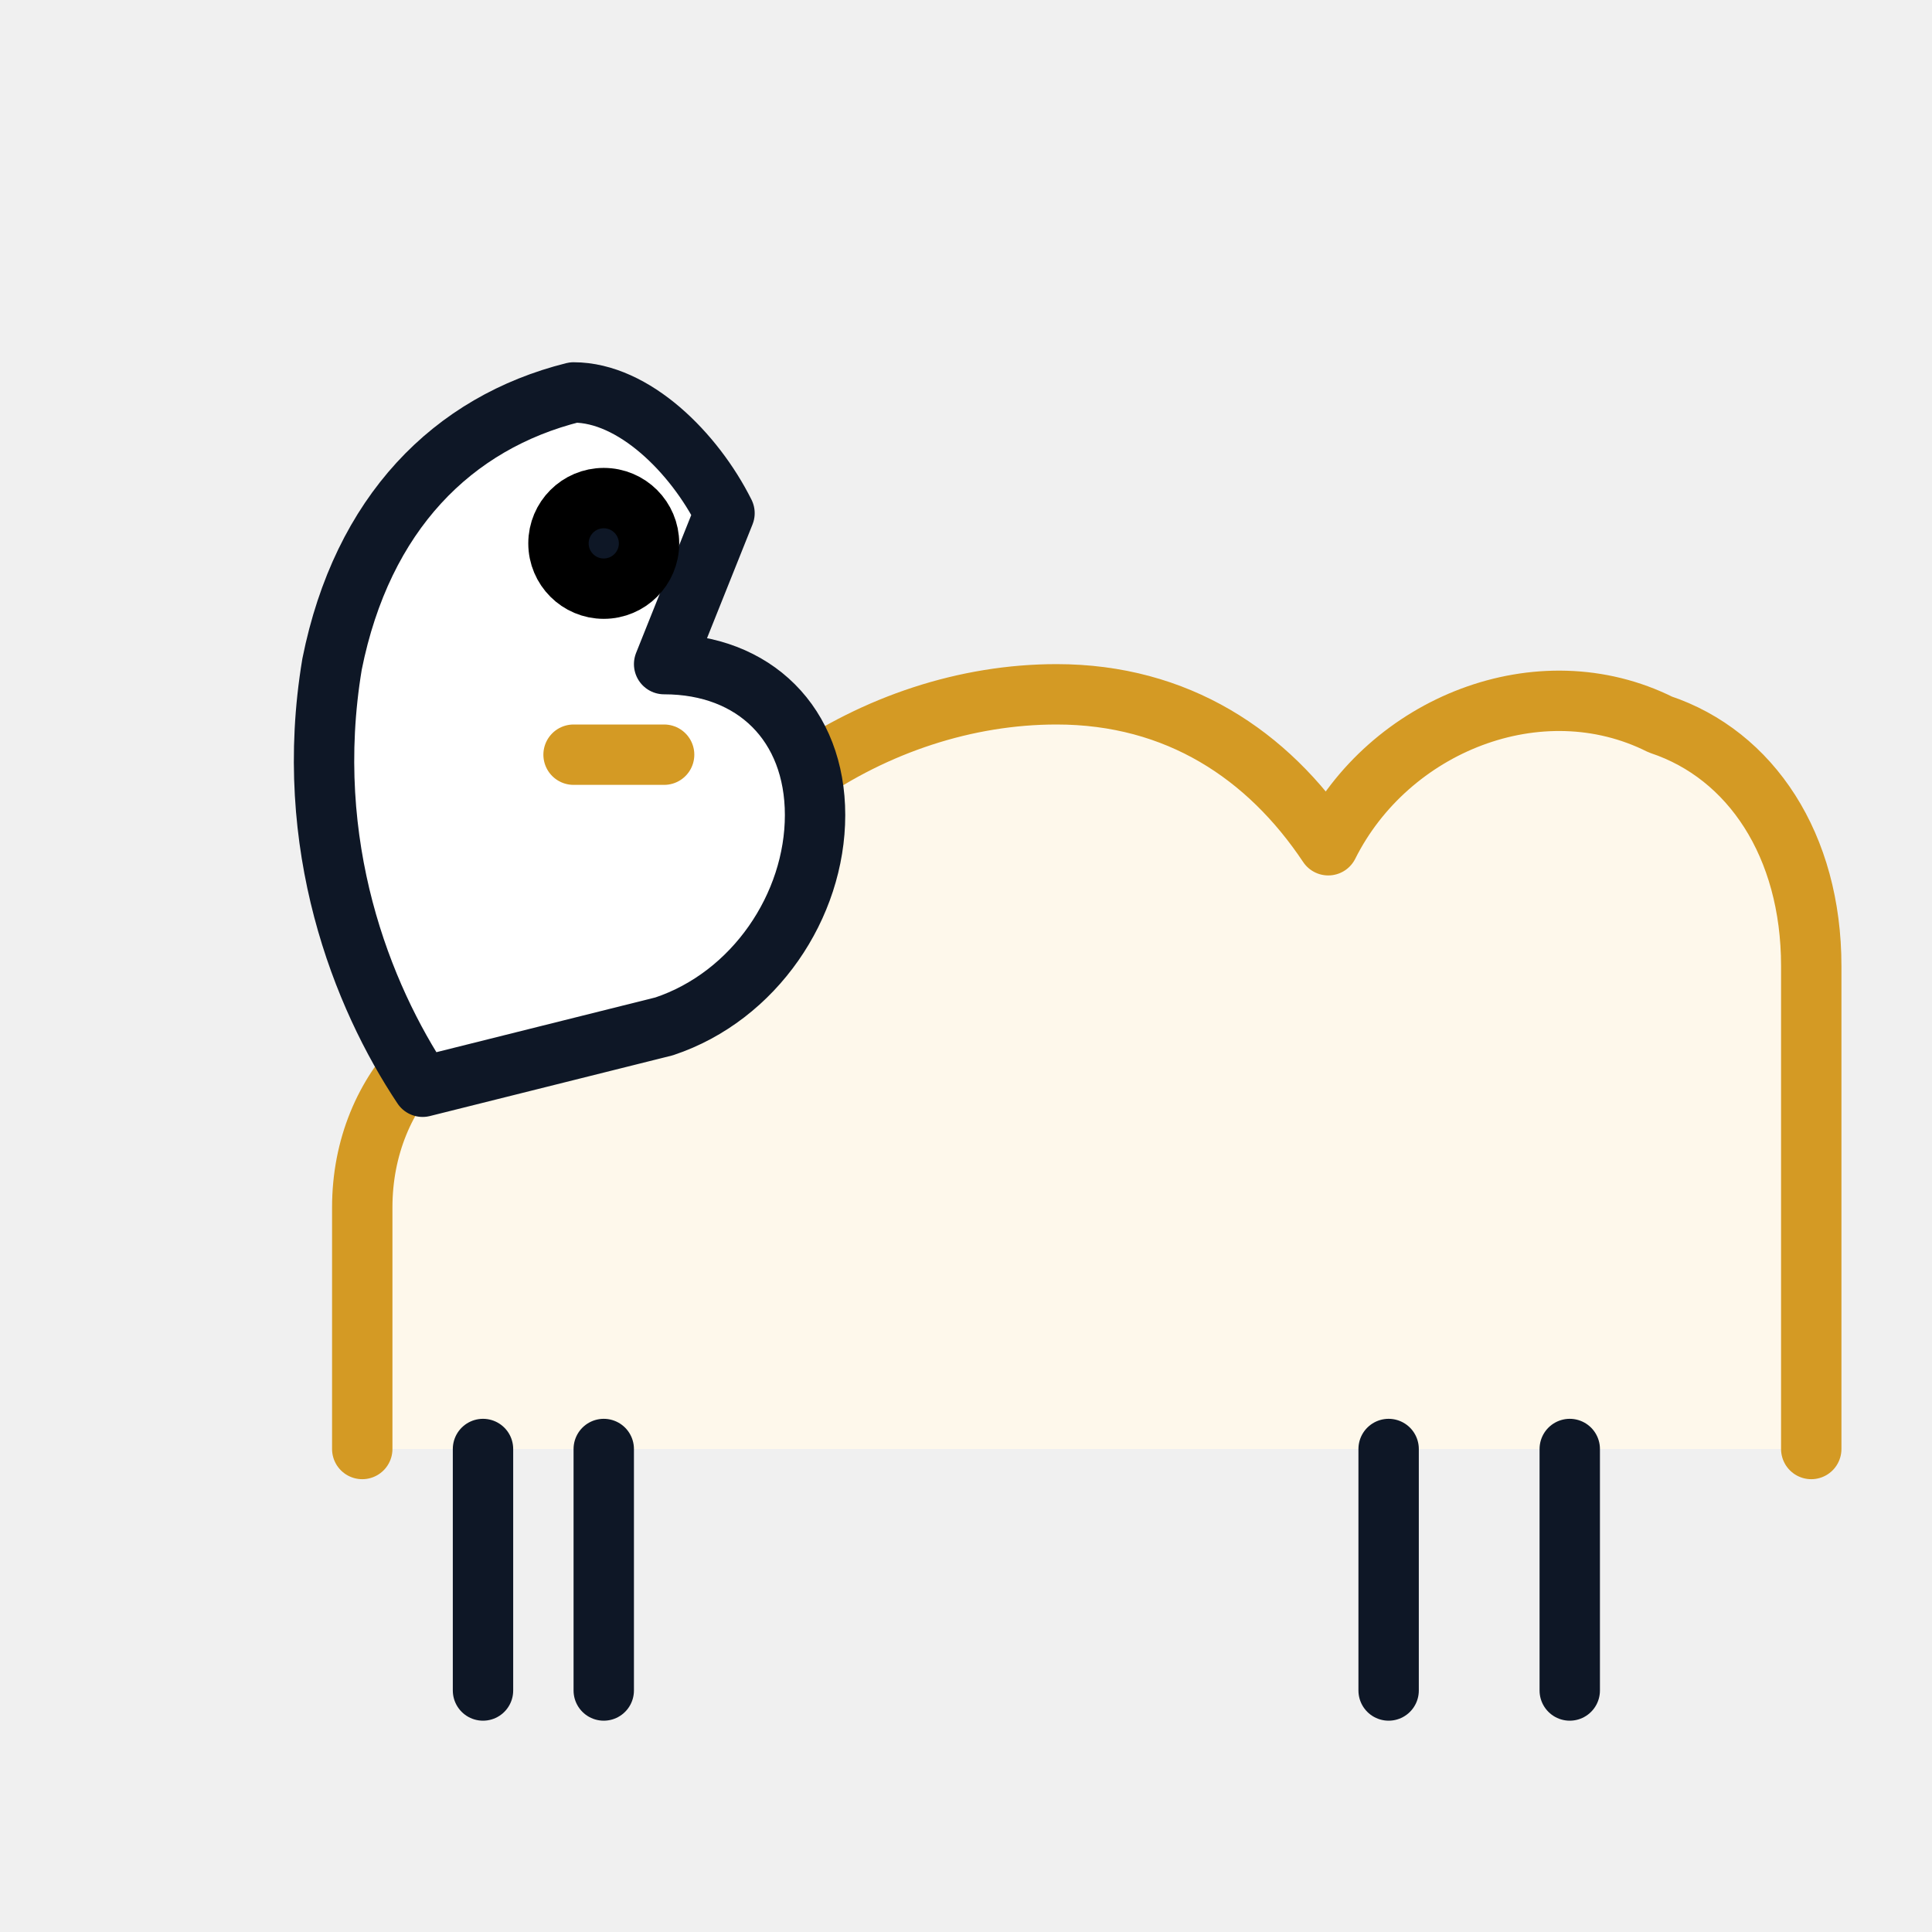
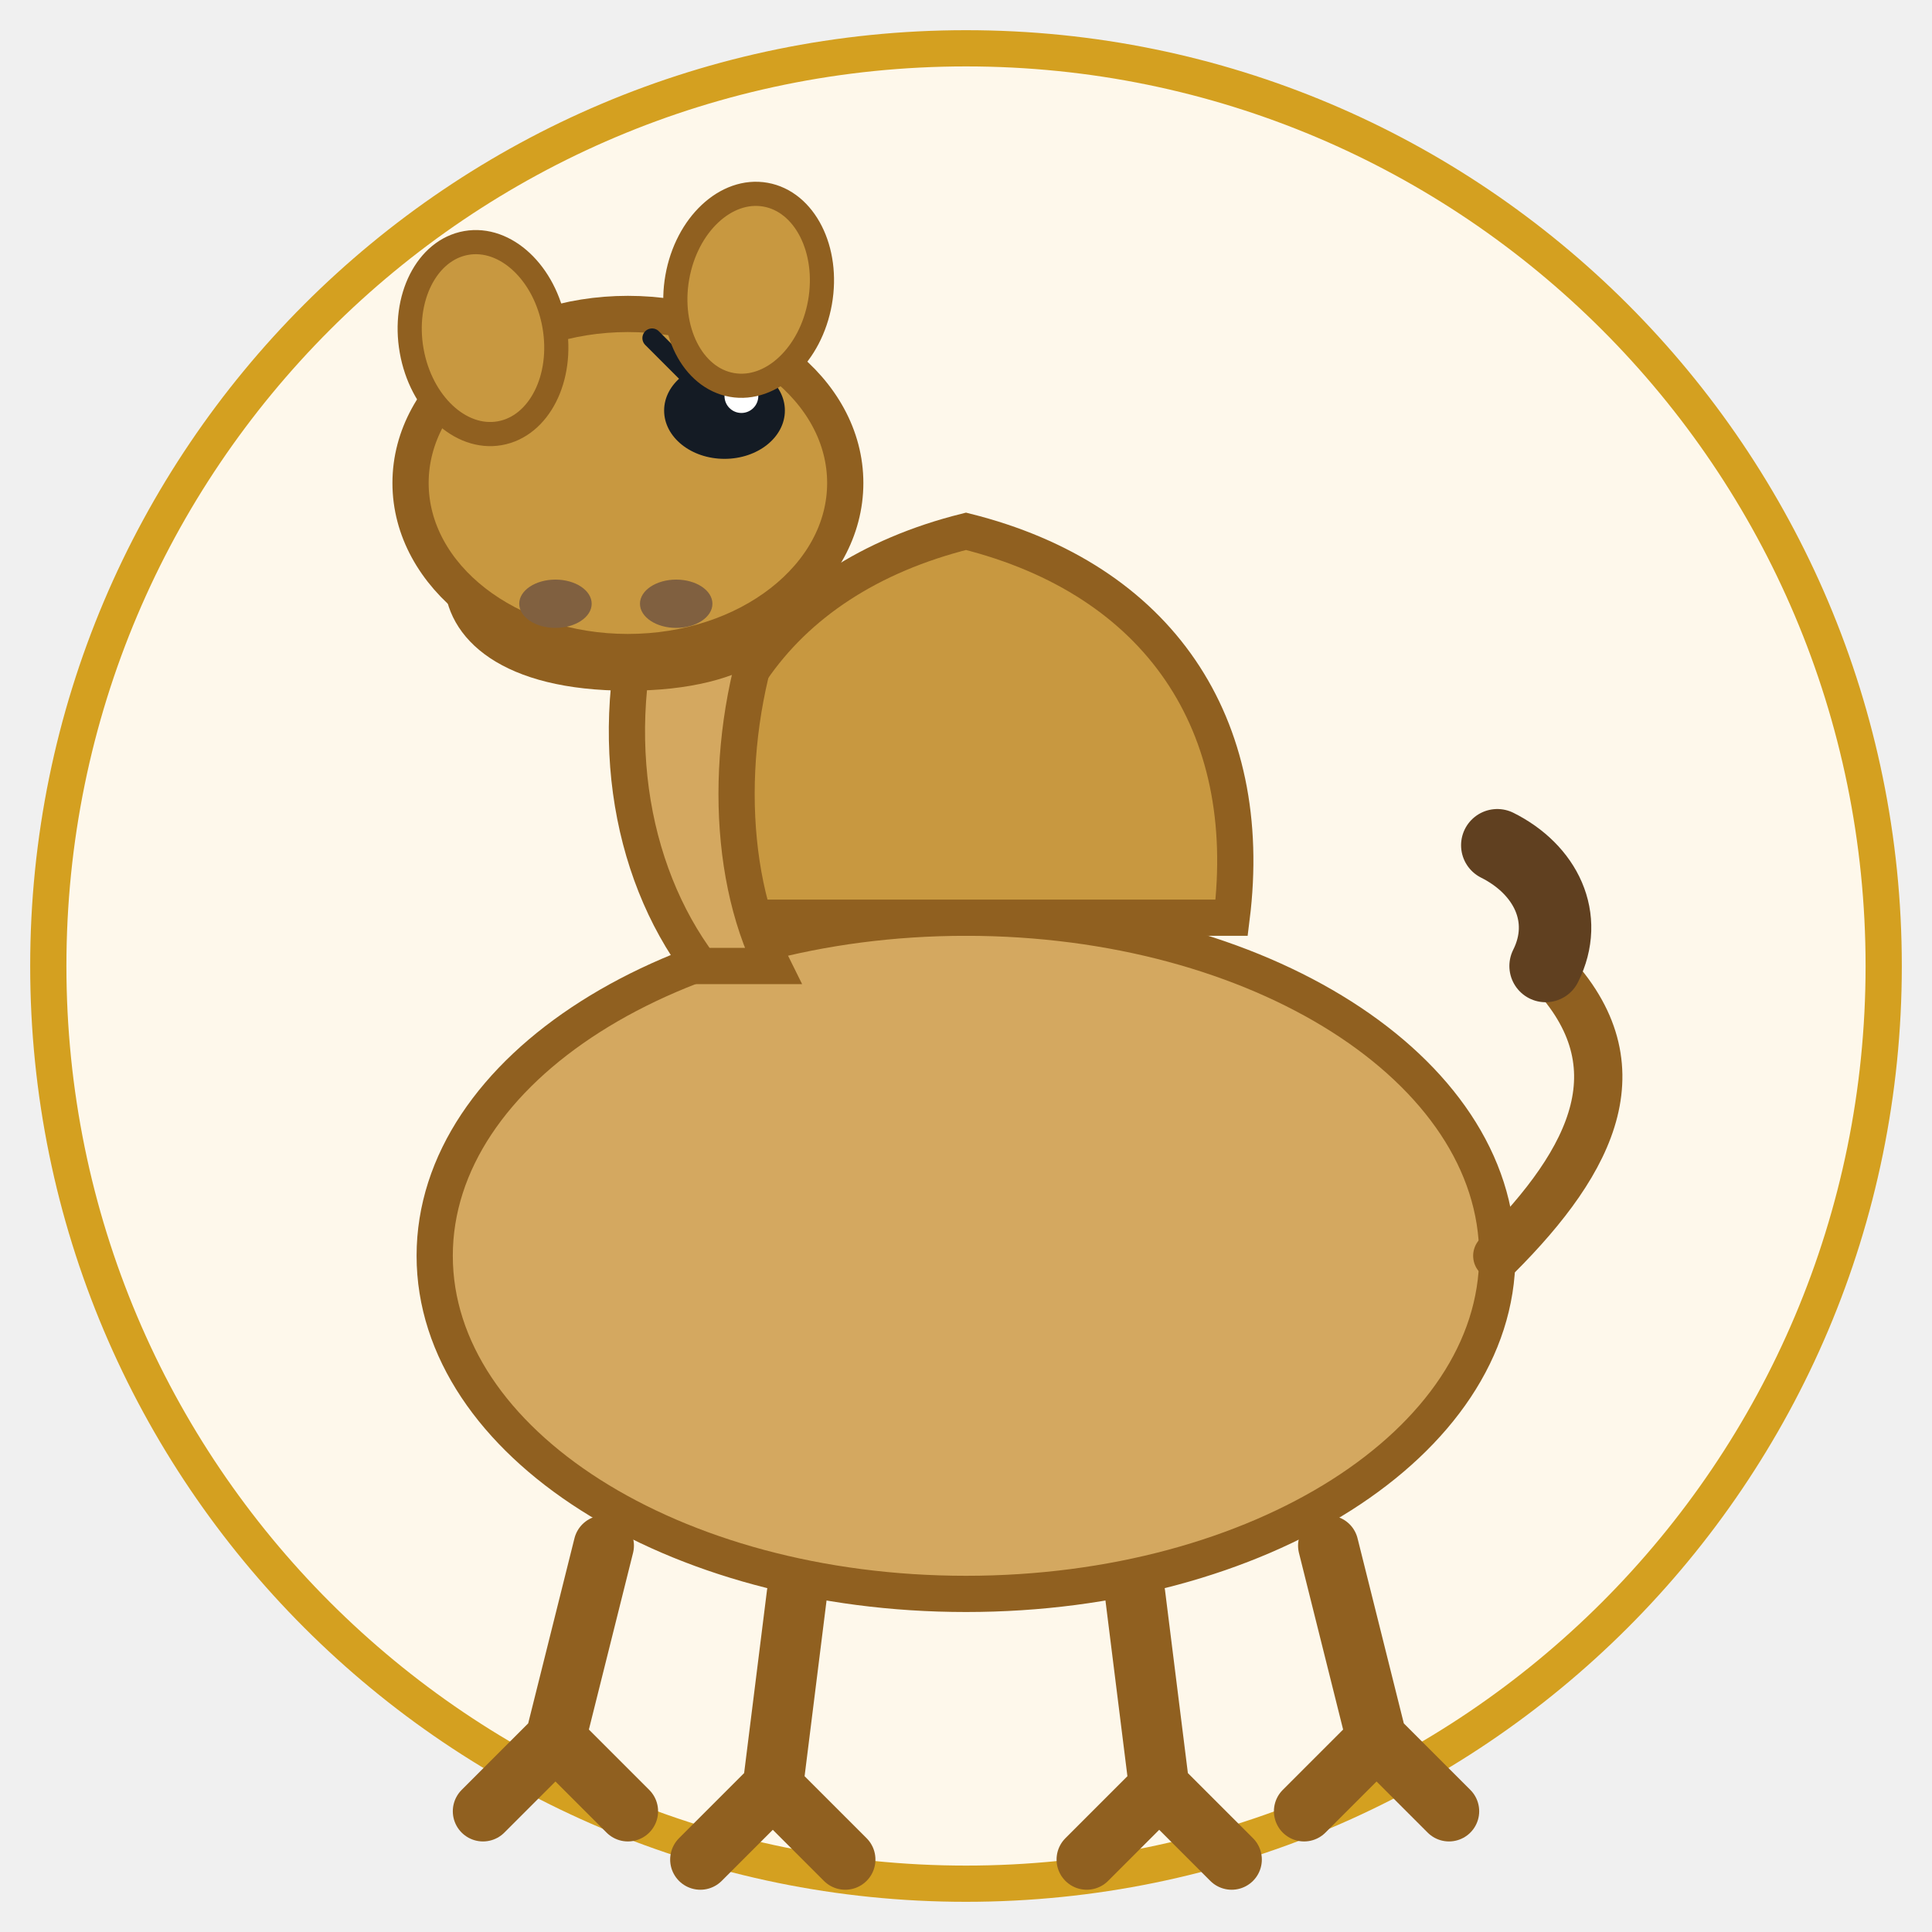
- <svg xmlns="http://www.w3.org/2000/svg" viewBox="0 0 64 64" fill="none" stroke="currentColor" stroke-width="2" stroke-linecap="round" stroke-linejoin="round">
-   <path d="M12 48v-8c0-4 3-7 7-7h2c2-6 8-10 14-10 4 0 7 2 9 5 2-4 7-6 11-4 3 1 5 4 5 8v16" stroke="#d49a24" fill="#fef8eb" />
-   <path d="M14 36c-2-3-4-8-3-14 1-5 4-8 8-9 2 0 4 2 5 4l-2 5c3 0 5 2 5 5 0 3-2 6-5 7l-8 2" stroke="#0e1726" fill="#ffffff" />
-   <circle cx="20" cy="18" r="1.5" fill="#0e1726" />
-   <path d="M22 25h-3" stroke="#d49a24" />
-   <path d="M16 48v8M20 48v8M46 48v8M52 48v8" stroke="#0e1726" />
+ <svg xmlns="http://www.w3.org/2000/svg" viewBox="0 0 80 80">
+   <circle cx="40" cy="40" r="38" fill="#fef8eb" stroke="#d4a020" stroke-width="1.5" />
+   <ellipse cx="40" cy="52" rx="22" ry="14" fill="#d4a860" stroke="#906020" stroke-width="1.5" />
+   <path d="M29 38 C 28 30, 32 24, 40 22 C 48 24, 52 30, 51 38 Z" fill="#c89840" stroke="#906020" stroke-width="1.5" />
+   <path d="M29 40 C 26 36, 25 30, 27 24 C 29 22, 31 22, 32 25 C 30 30, 30 36, 32 40 Z" fill="#d4a860" stroke="#906020" stroke-width="1.5" />
+   <ellipse cx="26" cy="20" rx="9" ry="7" fill="#c89840" stroke="#906020" stroke-width="1.5" />
+   <path d="M19 24 C 19 26, 21 28, 26 28 C 31 28, 33 26, 33 24" fill="none" stroke="#906020" stroke-width="1.2" />
+   <ellipse cx="23" cy="25" rx="1.5" ry="1" fill="#806040" stroke="none" />
+   <ellipse cx="28" cy="25" rx="1.5" ry="1" fill="#806040" stroke="none" />
+   <ellipse cx="30" cy="17" rx="2.5" ry="2" fill="#141b24" />
+   <circle cx="30.7" cy="16.4" r="0.7" fill="white" />
+   <path d="M28.5 15.5 L 27 14 M 30 15 L 29 13.5 M 31.5 15.5 L 32 14" stroke="#141b24" stroke-width="0.8" stroke-linecap="round" />
+   <ellipse cx="20" cy="14" rx="3" ry="4" fill="#c89840" stroke="#906020" stroke-width="1" transform="rotate(-10,20,14)" />
+   <ellipse cx="31" cy="12" rx="3" ry="4" fill="#c89840" stroke="#906020" stroke-width="1" transform="rotate(10,31,12)" />
+   <path d="M62 52 C 66 48, 68 44, 64 40" fill="none" stroke="#906020" stroke-width="2" stroke-linecap="round" />
+   <path d="M64 40 C 65 38, 64 36, 62 35" fill="none" stroke="#604020" stroke-width="3" stroke-linecap="round" />
+   <path d="M25 64 L 23 72 M 23 72 L 20 75 M 23 72 L 26 75" stroke="#906020" stroke-width="2.5" stroke-linecap="round" />
+   <path d="M33 66 L 32 74 M 32 74 L 29 77 M 32 74 L 35 77" stroke="#906020" stroke-width="2.5" stroke-linecap="round" />
+   <path d="M47 66 L 48 74 M 48 74 L 45 77 M 48 74 L 51 77" stroke="#906020" stroke-width="2.5" stroke-linecap="round" />
+   <path d="M55 64 L 57 72 M 57 72 L 54 75 M 57 72 L 60 75" stroke="#906020" stroke-width="2.5" stroke-linecap="round" />
</svg>
